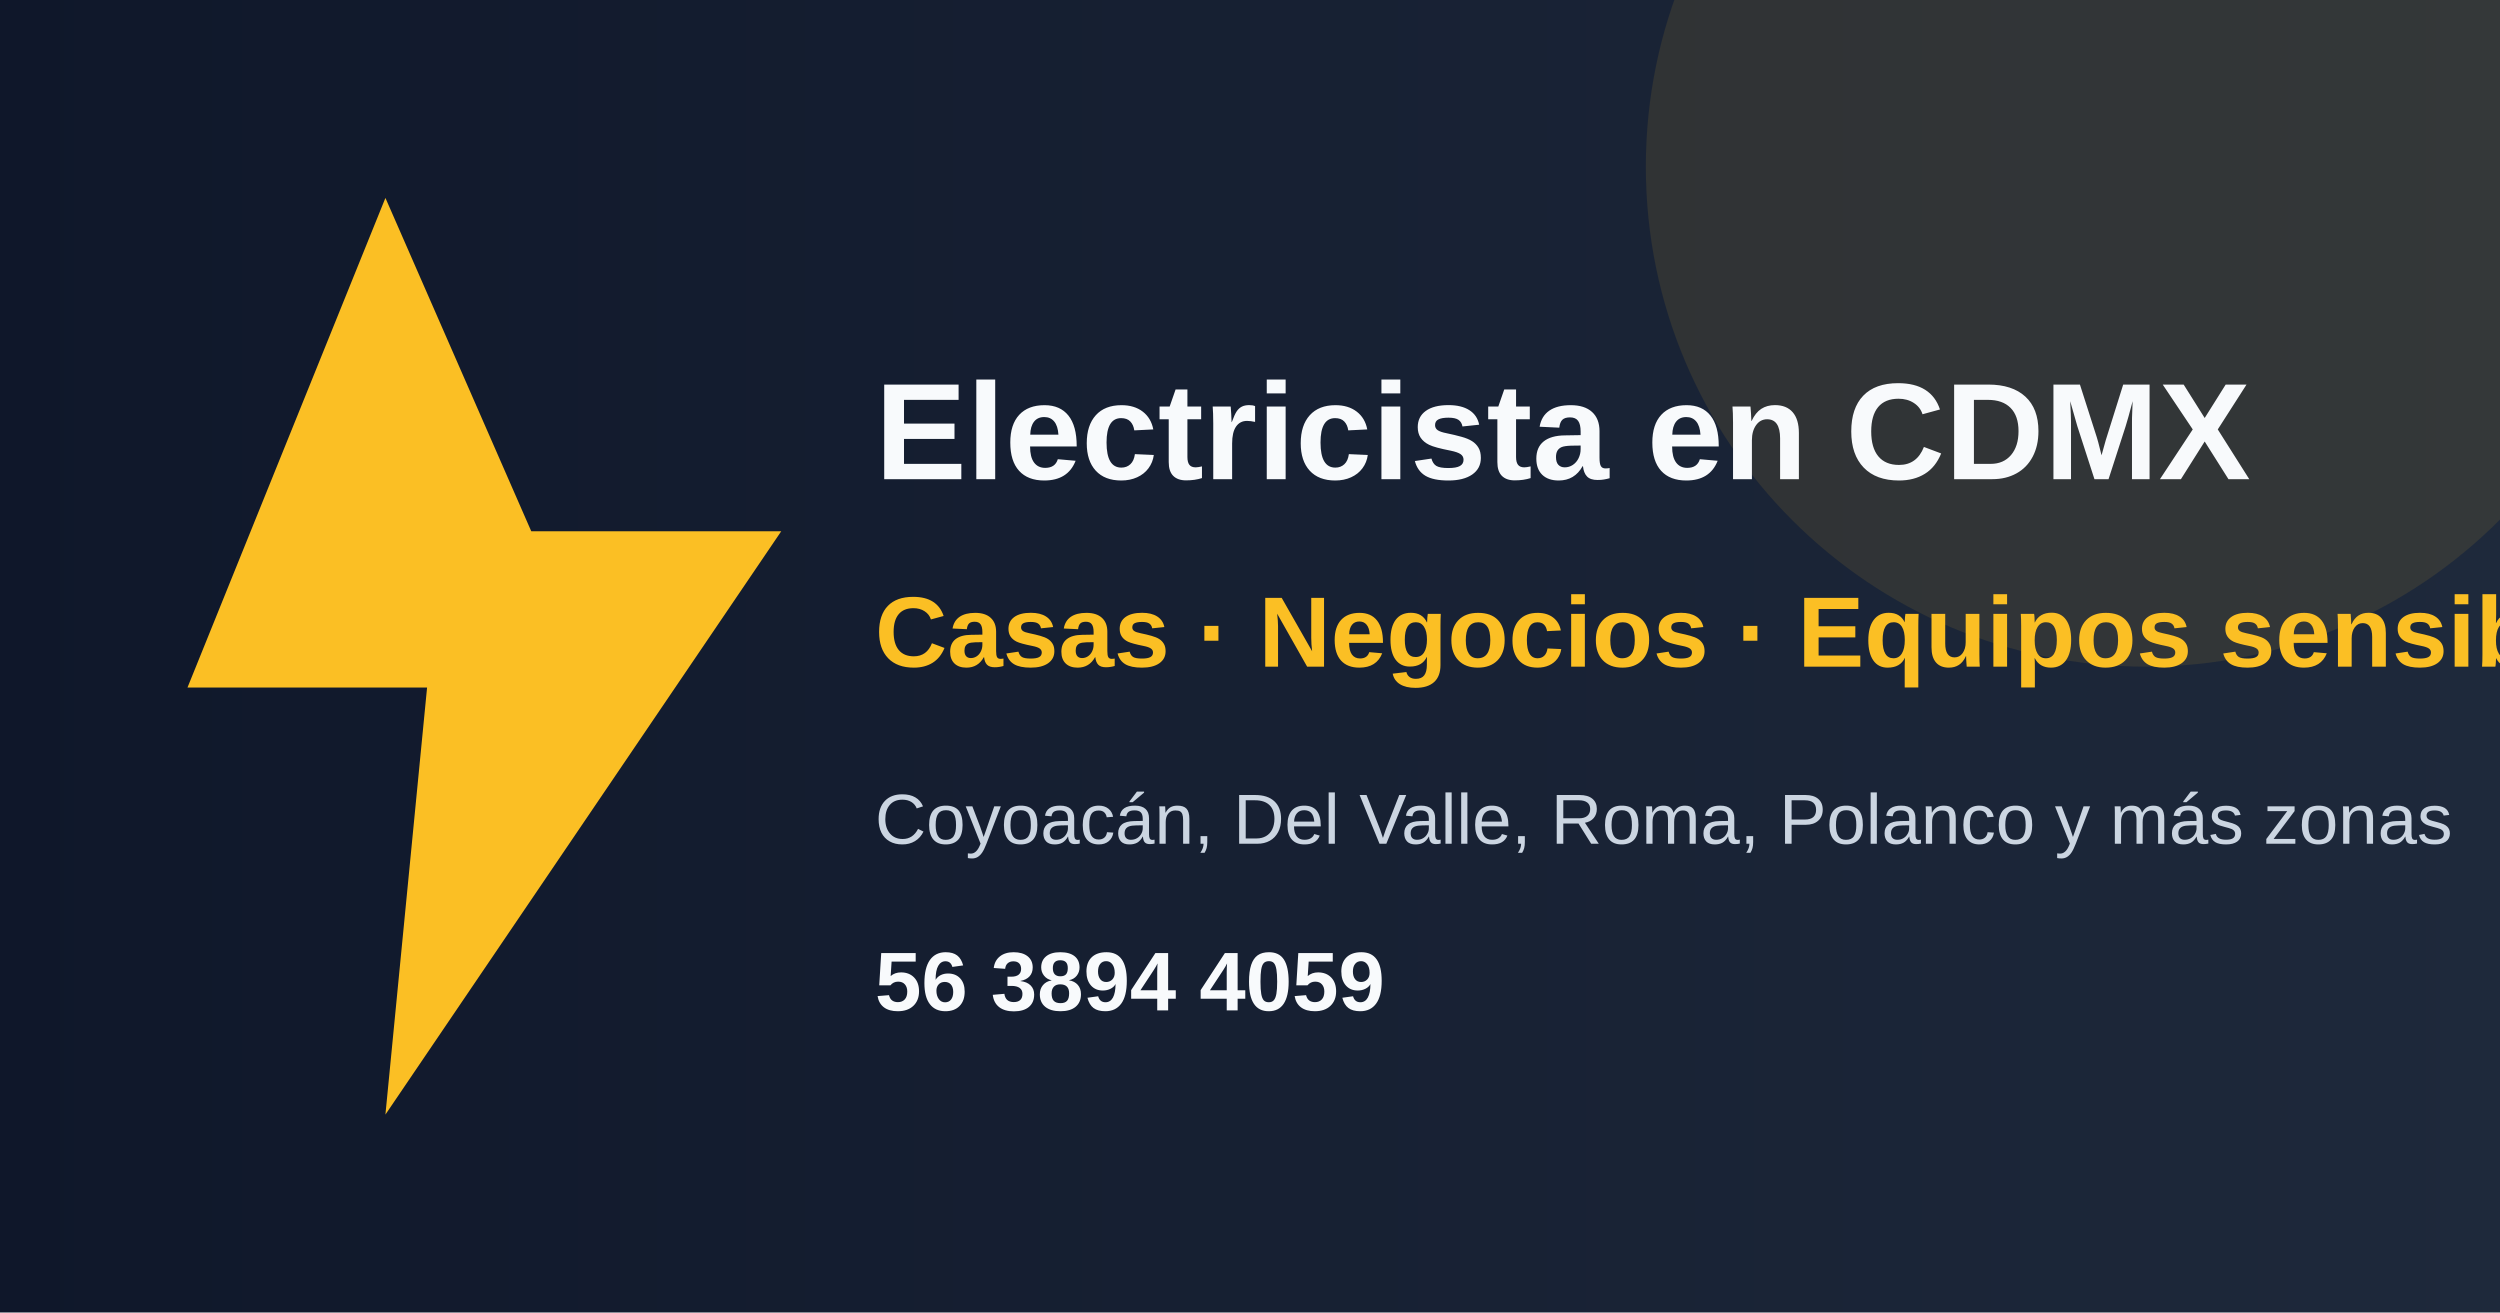
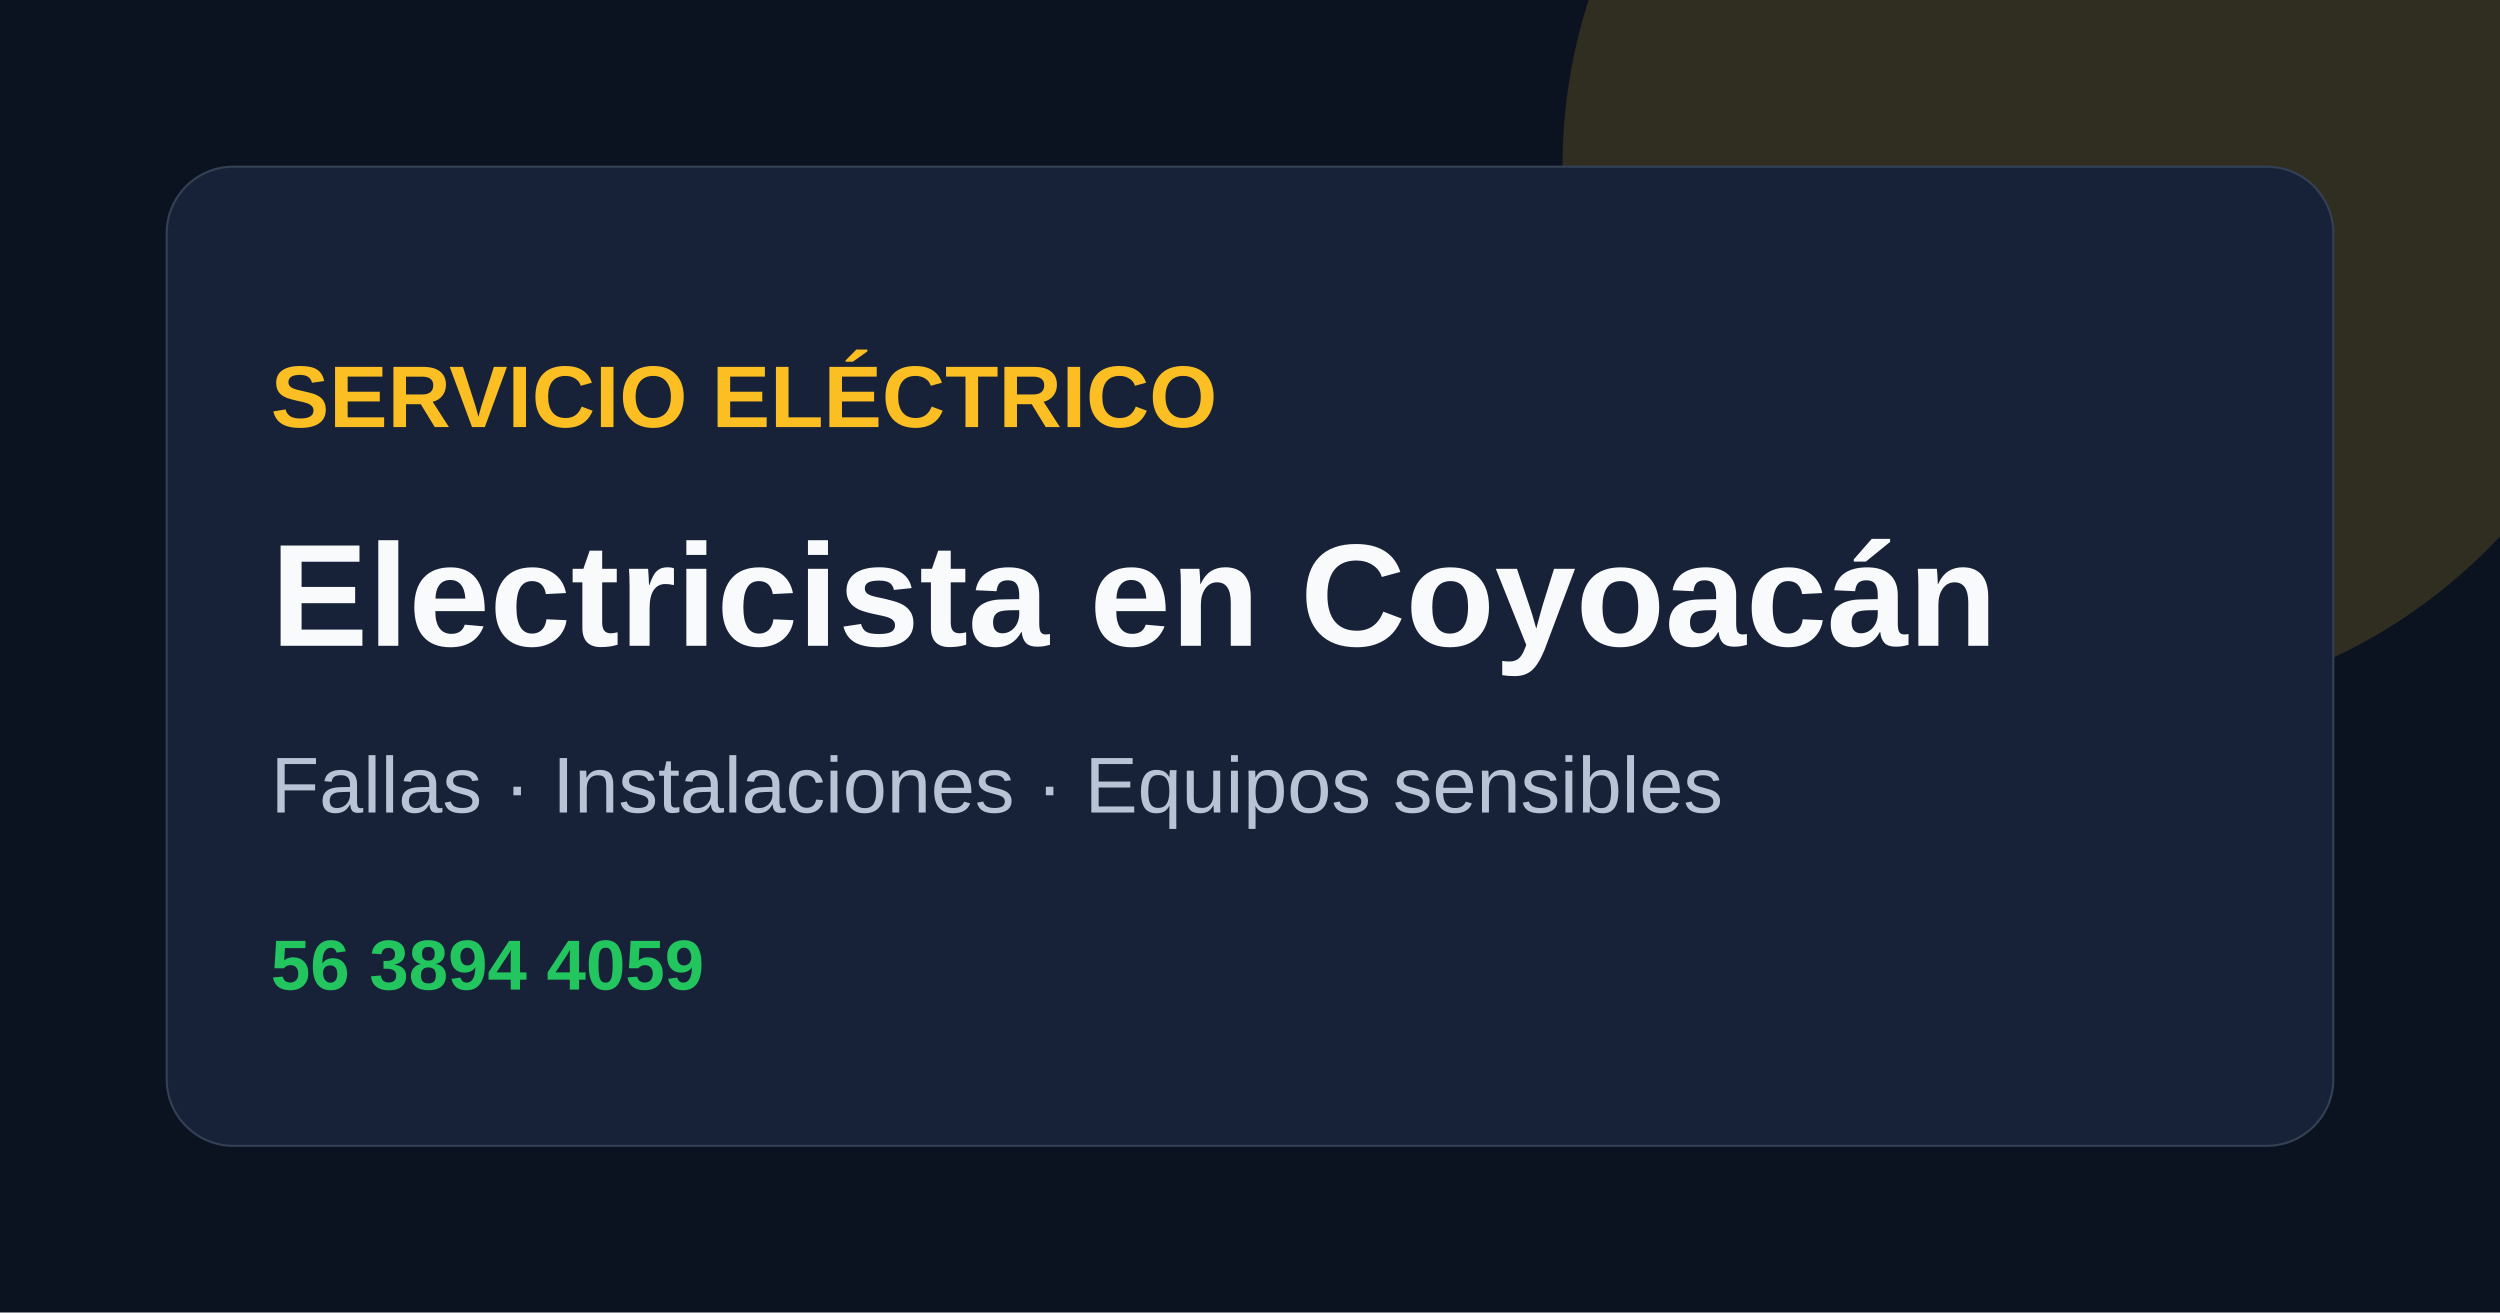
<svg xmlns="http://www.w3.org/2000/svg" width="1200" height="630" viewBox="0 0 1200 630">
-   <defs>
-     <linearGradient id="g" x1="0" x2="1">
-       <stop stop-color="#0f172a" />
-       <stop offset="1" stop-color="#1e293b" />
-     </linearGradient>
-   </defs>
-   <rect width="1200" height="630" fill="url(#g)" />
-   <circle cx="1030" cy="80" r="240" fill="#fbbf24" opacity=".10" />
-   <path d="M185 95 90 330h115l-20 205 190-280H255z" fill="#fbbf24" />
-   <text x="420" y="230" fill="#f8fafc" font-family="Arial,sans-serif" font-size="66" font-weight="700">Electricista en CDMX</text>
-   <text x="420" y="320" fill="#fbbf24" font-family="Arial,sans-serif" font-size="48" font-weight="700">Casas · Negocios · Equipos sensibles</text>
-   <text x="420" y="405" fill="#cbd5e1" font-family="Arial,sans-serif" font-size="34">Coyoacán, Del Valle, Roma, Polanco y más zonas</text>
-   <text x="420" y="485" fill="#f8fafc" font-family="Arial,sans-serif" font-size="40" font-weight="700">56 3894 4059</text>
+   <rect width="1200" height="630" fill="#0b1220" />
+   <circle cx="1010" cy="80" r="260" fill="#fbbf24" opacity=".16" />
+   <rect x="80" y="80" width="1040" height="470" rx="32" fill="#172238" stroke="#334155" />
+   <text x="130" y="205" font-family="Arial,sans-serif" font-size="42" font-weight="700" fill="#fbbf24">SERVICIO ELÉCTRICO</text>
+   <text x="130" y="310" font-family="Arial,sans-serif" font-size="70" font-weight="800" fill="#f8fafc">Electricista en Coyoacán</text>
+   <text x="130" y="390" font-family="Arial,sans-serif" font-size="38" fill="#b8c3d5">Fallas · Instalaciones · Equipos sensibles</text>
+   <text x="130" y="475" font-family="Arial,sans-serif" font-size="34" font-weight="700" fill="#22c55e">56 3894 4059</text>
</svg>
